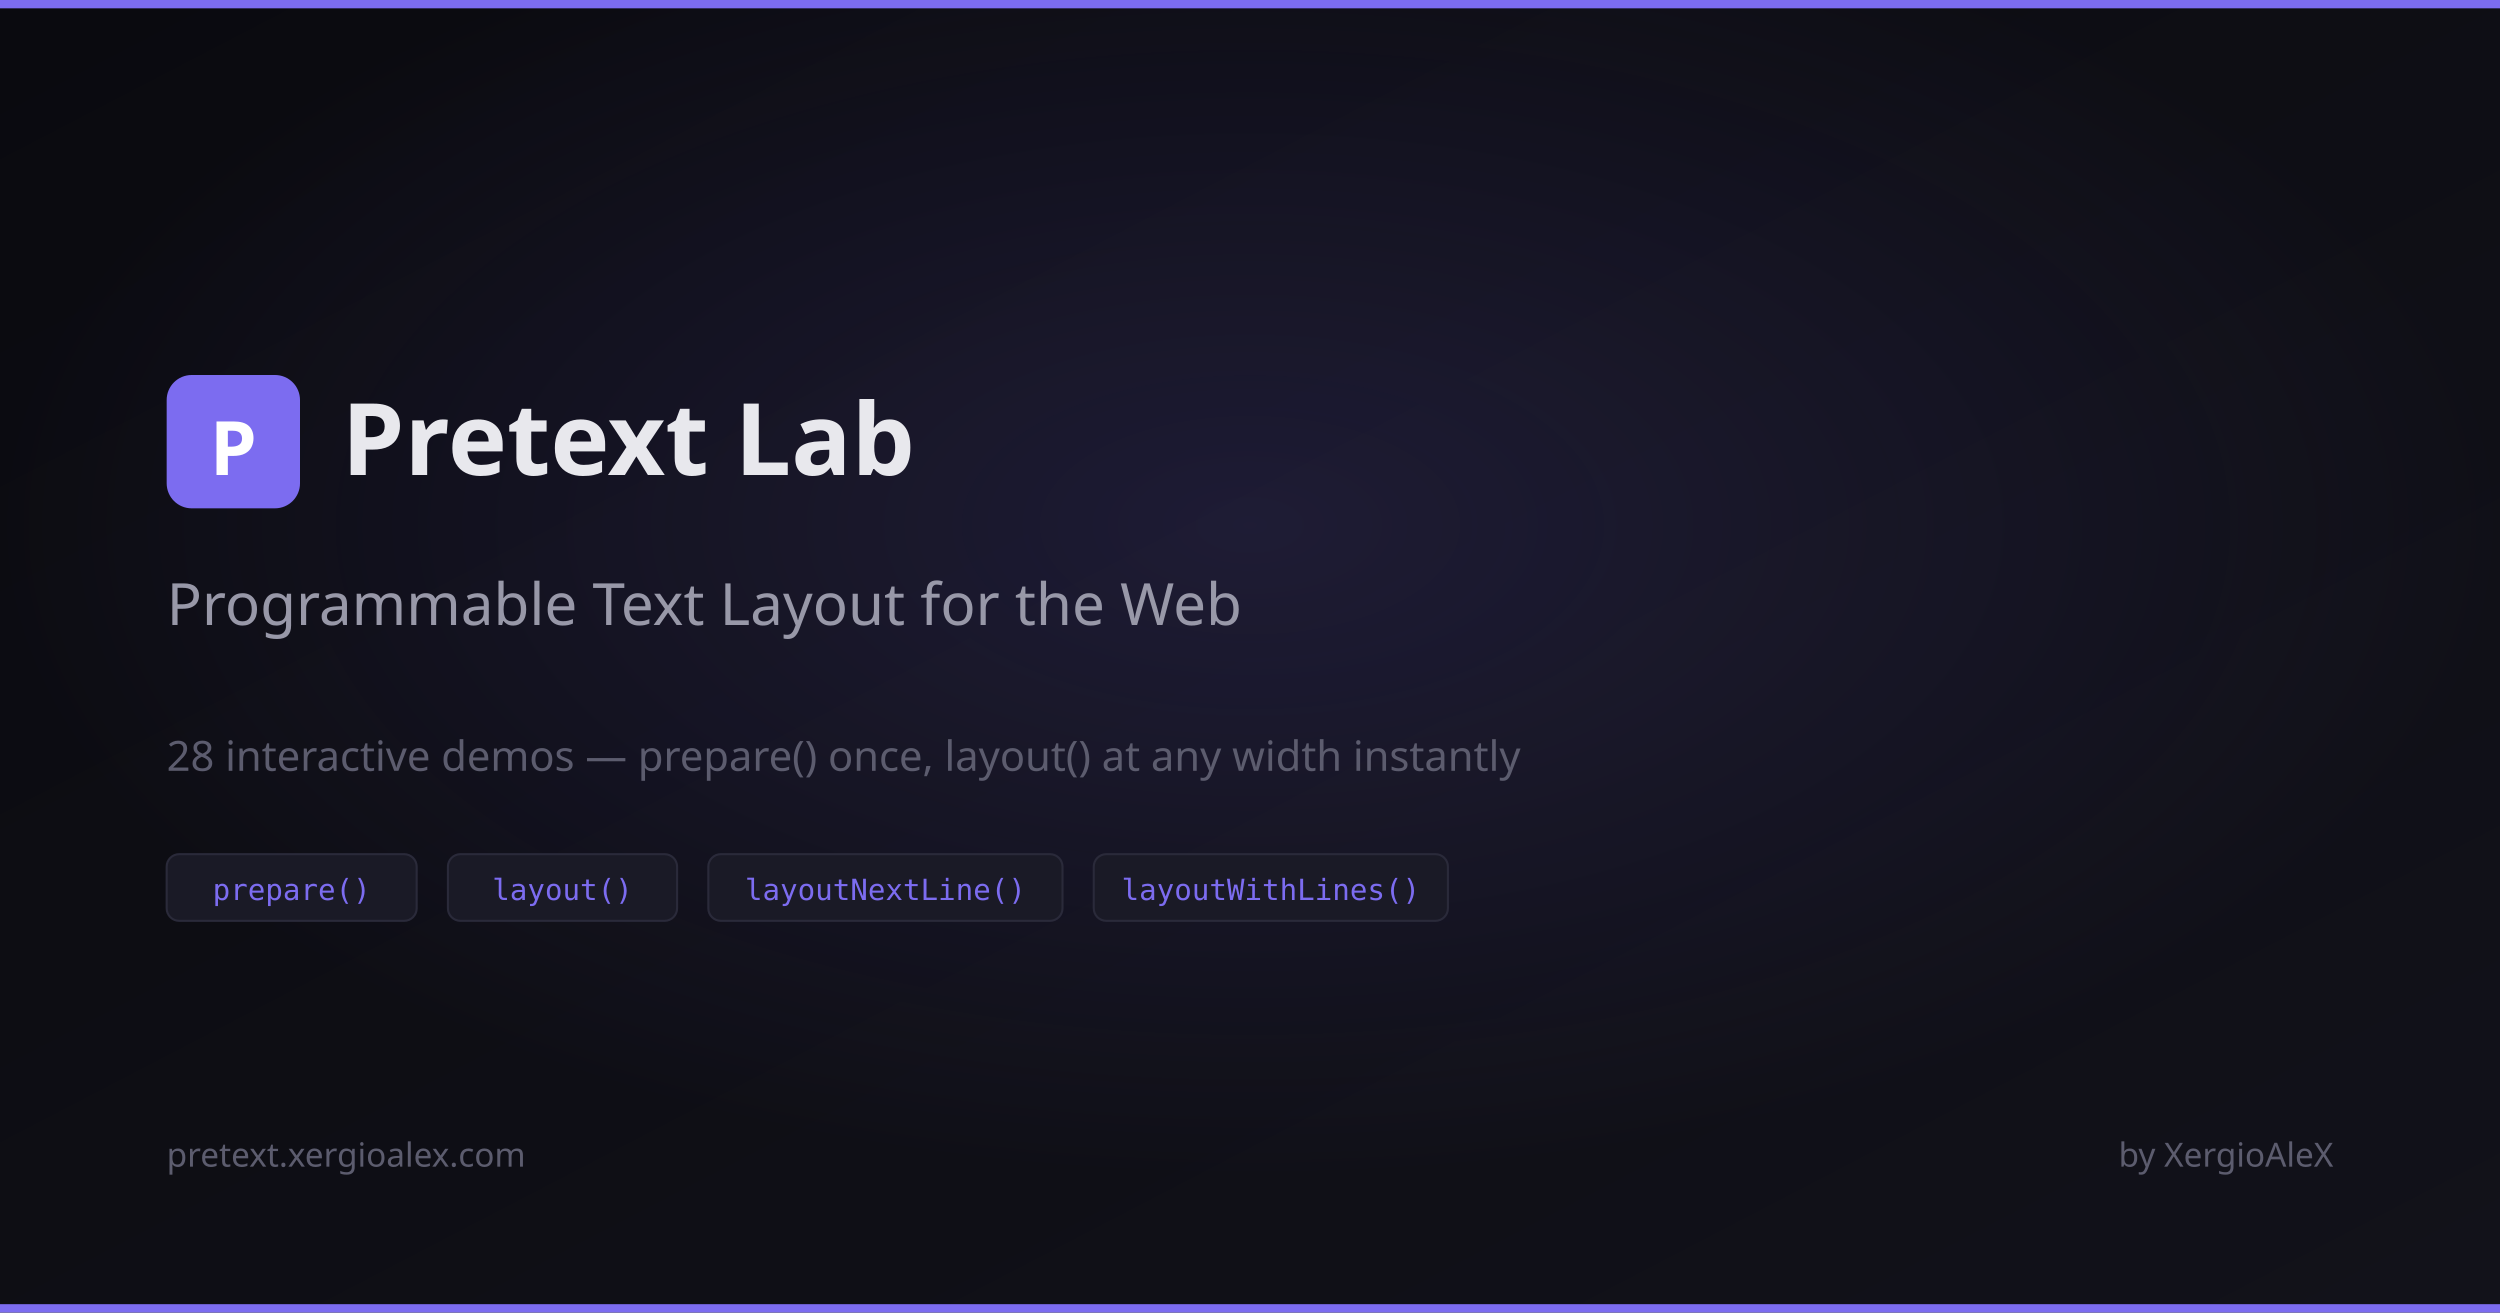
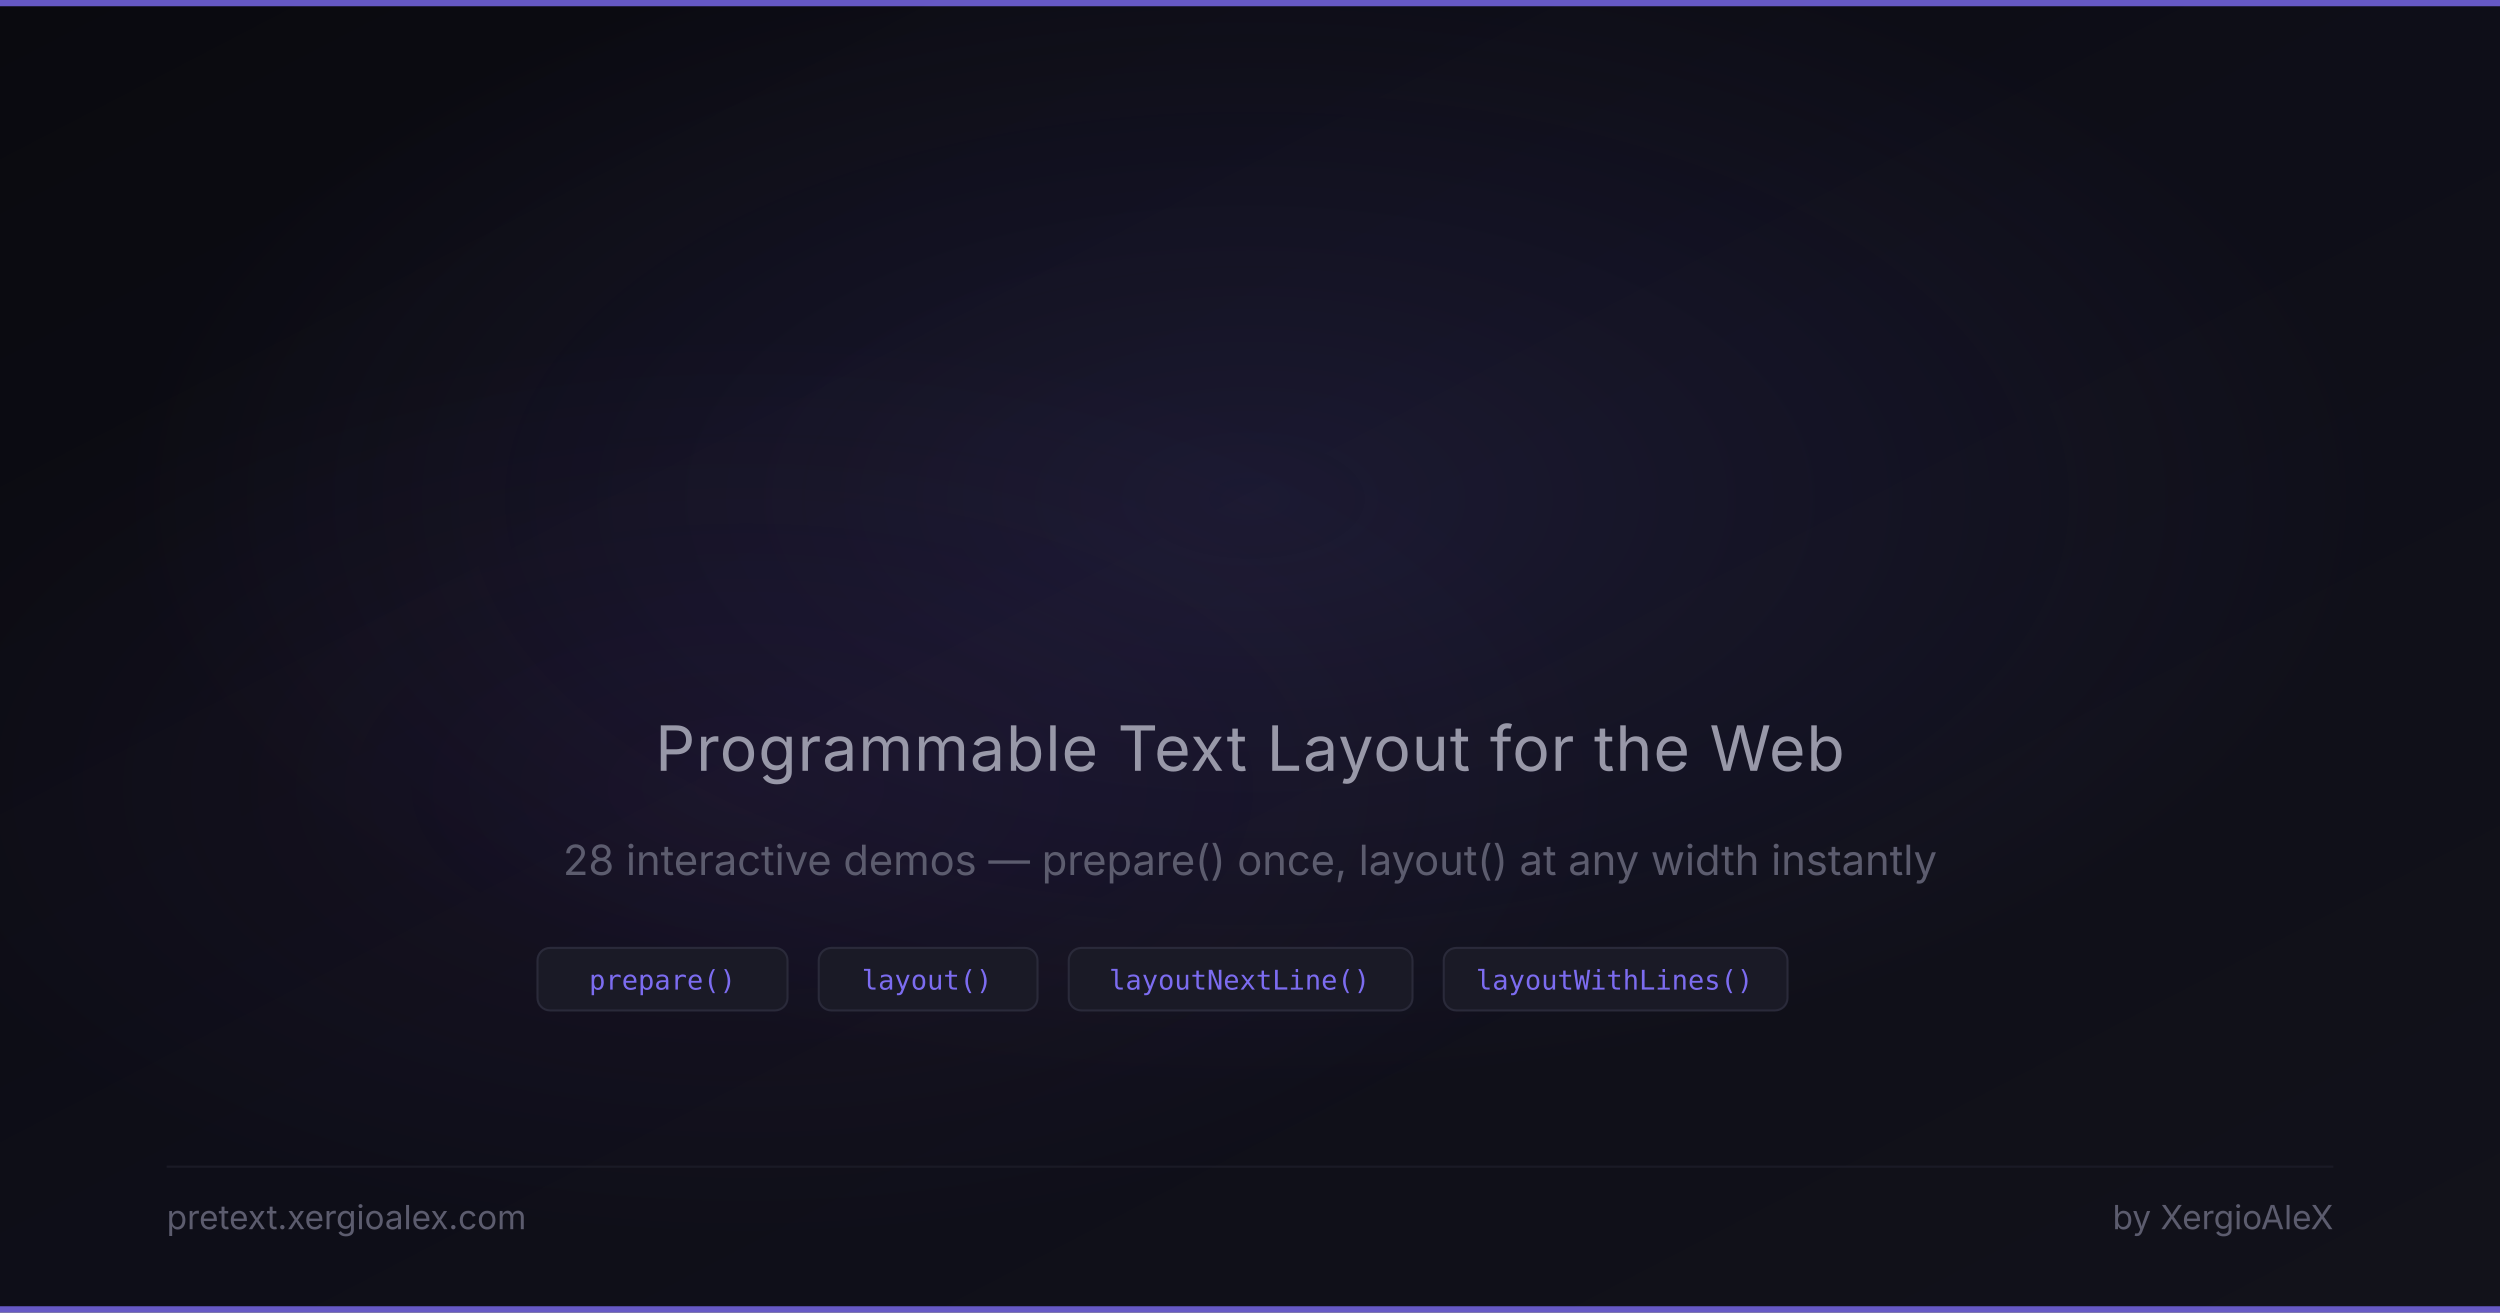
<svg xmlns="http://www.w3.org/2000/svg" width="1200" height="630">
  <defs>
    <linearGradient id="bg" x1="0%" y1="0%" x2="100%" y2="100%">
      <stop offset="0%" stop-color="#0a0a0f" />
+       <stop offset="50%" stop-color="#0e0e18" />
      <stop offset="100%" stop-color="#12121a" />
    </linearGradient>
-     <radialGradient id="glow" cx="50%" cy="40%" r="50%">
-       <stop offset="0%" stop-color="#7c6cf0" stop-opacity="0.15" />
+     <radialGradient id="glow" cx="50%" cy="38%" r="45%">
+       <stop offset="0%" stop-color="#7c6cf0" stop-opacity="0.12" />
      <stop offset="100%" stop-color="#7c6cf0" stop-opacity="0" />
+     </radialGradient>
+     <radialGradient id="glow2" cx="30%" cy="60%" r="35%">
+       <stop offset="0%" stop-color="#a855f7" stop-opacity="0.06" />
+       <stop offset="100%" stop-color="#a855f7" stop-opacity="0" />
    </radialGradient>
  </defs>
  <rect width="1200" height="630" fill="url(#bg)" />
  <rect width="1200" height="630" fill="url(#glow)" />
-   <rect width="1200" height="4" fill="#7c6cf0" />
-   <rect x="80" y="180" width="64" height="64" rx="12" fill="#7c6cf0" />
-   <text x="112" y="228" font-family="system-ui, sans-serif" font-size="36" font-weight="800" fill="white" text-anchor="middle">P</text>
-   <text x="164" y="228" font-family="system-ui, sans-serif" font-size="48" font-weight="700" fill="#e8e8ed">Pretext Lab</text>
-   <text x="80" y="300" font-family="system-ui, sans-serif" font-size="28" fill="#9898a8">Programmable Text Layout for the Web</text>
-   <text x="80" y="370" font-family="system-ui, sans-serif" font-size="20" fill="#5c5c6e">28 interactive demos — prepare() once, layout() at any width instantly</text>
-   <rect x="80" y="410" width="120" height="32" rx="6" fill="#1a1a26" stroke="#2a2a3a" stroke-width="1" />
-   <text x="140" y="432" font-family="monospace" font-size="14" fill="#7c6cf0" text-anchor="middle">prepare()</text>
-   <rect x="215" y="410" width="110" height="32" rx="6" fill="#1a1a26" stroke="#2a2a3a" stroke-width="1" />
-   <text x="270" y="432" font-family="monospace" font-size="14" fill="#7c6cf0" text-anchor="middle">layout()</text>
-   <rect x="340" y="410" width="170" height="32" rx="6" fill="#1a1a26" stroke="#2a2a3a" stroke-width="1" />
-   <text x="425" y="432" font-family="monospace" font-size="14" fill="#7c6cf0" text-anchor="middle">layoutNextLine()</text>
-   <rect x="525" y="410" width="170" height="32" rx="6" fill="#1a1a26" stroke="#2a2a3a" stroke-width="1" />
-   <text x="610" y="432" font-family="monospace" font-size="14" fill="#7c6cf0" text-anchor="middle">layoutWithLines()</text>
-   <text x="80" y="560" font-family="system-ui, sans-serif" font-size="16" fill="#5c5c6e">pretext.xergioalex.com</text>
-   <text x="1120" y="560" font-family="system-ui, sans-serif" font-size="16" fill="#5c5c6e" text-anchor="end">by XergioAleX</text>
-   <rect y="626" width="1200" height="4" fill="#7c6cf0" />
+   <rect width="1200" height="630" fill="url(#glow2)" />
+   <rect width="1200" height="3" fill="#7c6cf0" opacity="0.8" />
+   <text x="600" y="370" font-family="system-ui, -apple-system, 'Segoe UI', sans-serif" font-size="30" fill="#9898a8" text-anchor="middle" letter-spacing="0.5">Programmable Text Layout for the Web</text>
+   <text x="600" y="420" font-family="system-ui, -apple-system, 'Segoe UI', sans-serif" font-size="20" fill="#5c5c6e" text-anchor="middle">28 interactive demos — prepare() once, layout() at any width instantly</text>
+   <rect x="258" y="455" width="120" height="30" rx="6" fill="#1a1a26" stroke="#2a2a3a" stroke-width="1" />
+   <text x="318" y="475" font-family="ui-monospace, 'SFMono-Regular', monospace" font-size="13" fill="#7c6cf0" text-anchor="middle">prepare()</text>
+   <rect x="393" y="455" width="105" height="30" rx="6" fill="#1a1a26" stroke="#2a2a3a" stroke-width="1" />
+   <text x="445" y="475" font-family="ui-monospace, 'SFMono-Regular', monospace" font-size="13" fill="#7c6cf0" text-anchor="middle">layout()</text>
+   <rect x="513" y="455" width="165" height="30" rx="6" fill="#1a1a26" stroke="#2a2a3a" stroke-width="1" />
+   <text x="595" y="475" font-family="ui-monospace, 'SFMono-Regular', monospace" font-size="13" fill="#7c6cf0" text-anchor="middle">layoutNextLine()</text>
+   <rect x="693" y="455" width="165" height="30" rx="6" fill="#1a1a26" stroke="#2a2a3a" stroke-width="1" />
+   <text x="775" y="475" font-family="ui-monospace, 'SFMono-Regular', monospace" font-size="13" fill="#7c6cf0" text-anchor="middle">layoutWithLines()</text>
+   <line x1="80" y1="560" x2="1120" y2="560" stroke="#1a1a26" stroke-width="1" />
+   <text x="80" y="590" font-family="system-ui, -apple-system, 'Segoe UI', sans-serif" font-size="16" fill="#5c5c6e">pretext.xergioalex.com</text>
+   <text x="1120" y="590" font-family="system-ui, -apple-system, 'Segoe UI', sans-serif" font-size="16" fill="#5c5c6e" text-anchor="end">by XergioAleX</text>
+   <rect y="627" width="1200" height="3" fill="#7c6cf0" opacity="0.8" />
</svg>
